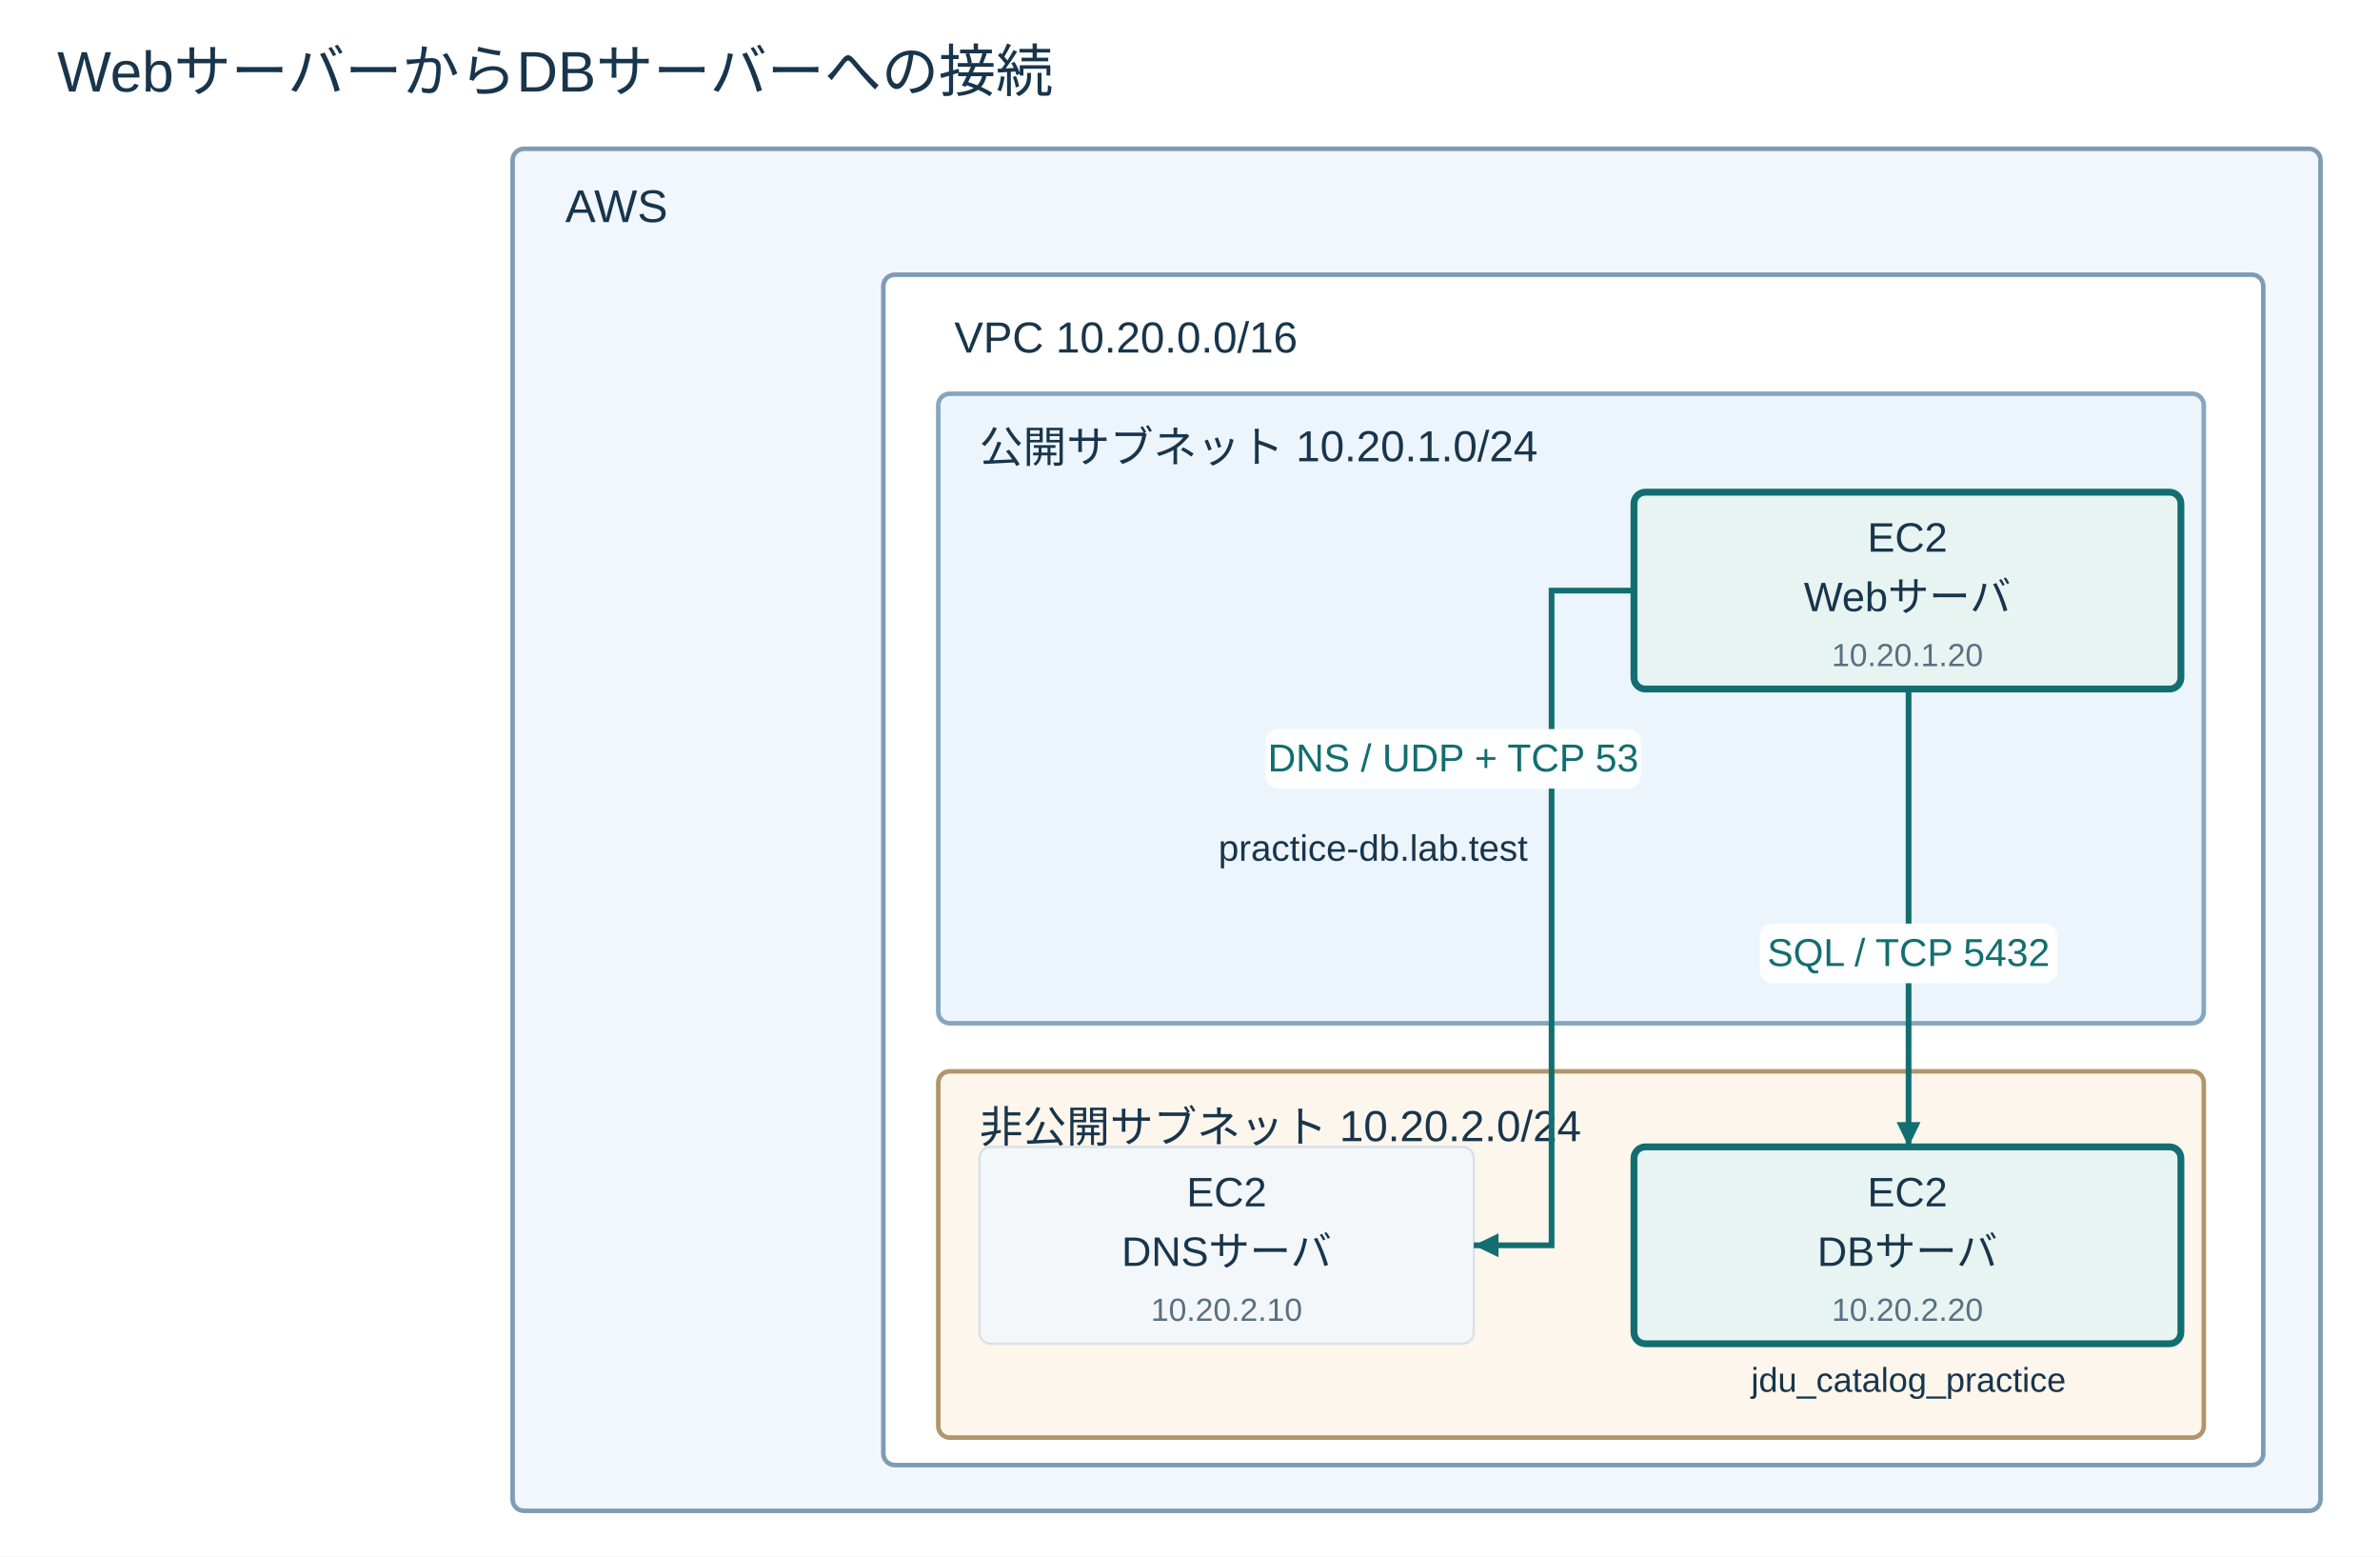
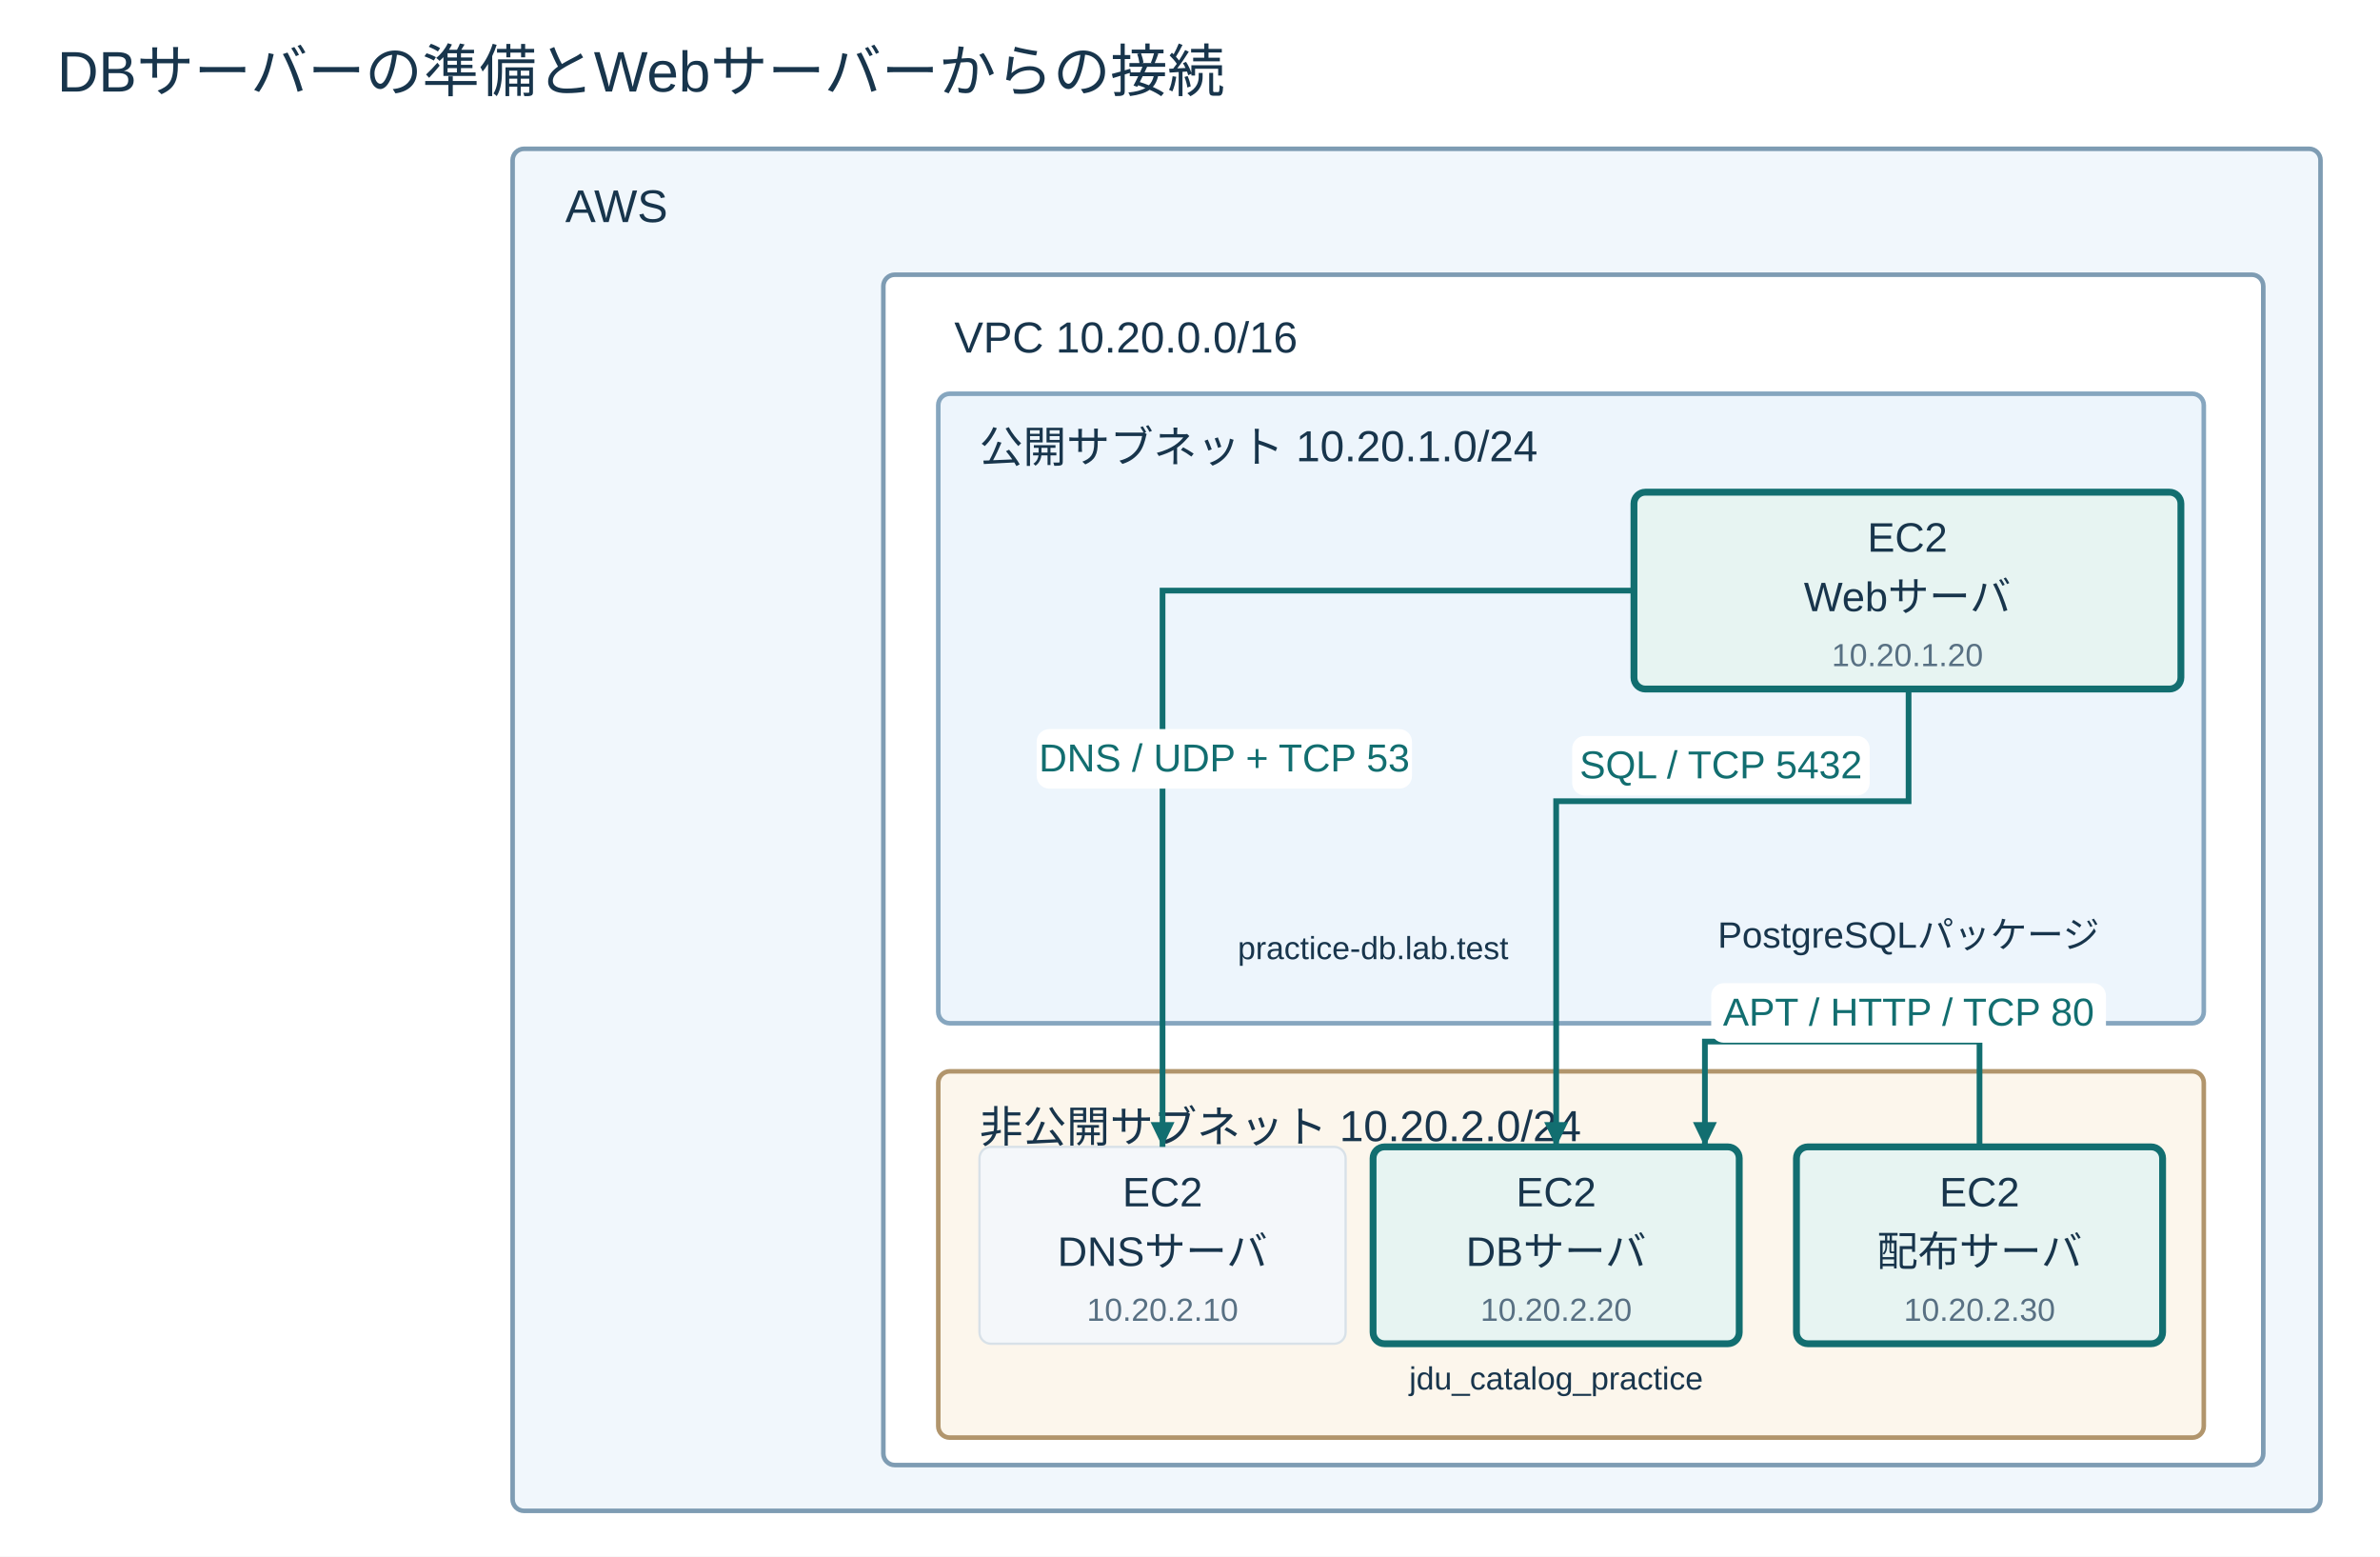
<svg xmlns="http://www.w3.org/2000/svg" width="1040" height="680" viewBox="0 0 1040 680" role="img">
  <rect width="1040" height="680" fill="white" />
-   <text x="25" y="40" font-size="25" font-family="Arial,MS Gothic,sans-serif" fill="#18354c">WebサーバーからDBサーバーへの接続</text>
+   <text x="25" y="40" font-size="25" font-family="Arial,MS Gothic,sans-serif" fill="#18354c">DBサーバーの準備とWebサーバーからの接続</text>
  <rect x="224" y="65" width="790" height="595" rx="5" fill="#f1f7fc" stroke="#7e9cb3" stroke-width="2" />
  <text x="247" y="97" font-size="20" font-family="Arial,MS Gothic,sans-serif" fill="#18354c">AWS</text>
  <rect x="386" y="120" width="603" height="520" rx="5" fill="white" stroke="#7e9cb3" stroke-width="2" />
  <text x="417" y="154" font-size="19" font-family="Arial,MS Gothic,sans-serif" fill="#18354c">VPC  10.20.0.0/16</text>
  <rect x="410" y="172" width="553" height="275" rx="5" fill="#edf5fc" stroke="#86a6bf" stroke-width="2" />
  <text x="428" y="202" font-size="19" font-family="Arial,MS Gothic,sans-serif" fill="#18354c">公開サブネット  10.20.1.0/24</text>
  <rect x="410" y="468" width="553" height="160" rx="5" fill="#fcf6ec" stroke="#b1956c" stroke-width="2" />
  <text x="428" y="499" font-size="19" font-family="Arial,MS Gothic,sans-serif" fill="#18354c">非公開サブネット  10.20.2.0/24</text>
  <rect x="714" y="215" width="239" height="86" rx="5" fill="#e7f4f2" stroke="#126e70" stroke-width="3" />
  <text x="833.5" y="241" font-size="18" font-family="Arial,MS Gothic,sans-serif" fill="#18354c" text-anchor="middle">EC2</text>
  <text x="833.5" y="267" font-size="18" font-family="Arial,MS Gothic,sans-serif" fill="#18354c" text-anchor="middle">Webサーバ</text>
  <text x="833.5" y="291" font-size="14" font-family="Arial,MS Gothic,sans-serif" fill="#587083" text-anchor="middle">10.20.1.20</text>
-   <rect x="428" y="501" width="216" height="86" rx="5" fill="#f4f7fa" stroke="#d8e1e8" stroke-width="1" />
-   <text x="536.0" y="527" font-size="18" font-family="Arial,MS Gothic,sans-serif" fill="#18354c" text-anchor="middle">EC2</text>
-   <text x="536.0" y="553" font-size="18" font-family="Arial,MS Gothic,sans-serif" fill="#18354c" text-anchor="middle">DNSサーバ</text>
-   <text x="536.0" y="577" font-size="14" font-family="Arial,MS Gothic,sans-serif" fill="#587083" text-anchor="middle">10.20.2.10</text>
-   <rect x="714" y="501" width="239" height="86" rx="5" fill="#e7f4f2" stroke="#126e70" stroke-width="3" />
-   <text x="833.5" y="527" font-size="18" font-family="Arial,MS Gothic,sans-serif" fill="#18354c" text-anchor="middle">EC2</text>
-   <text x="833.5" y="553" font-size="18" font-family="Arial,MS Gothic,sans-serif" fill="#18354c" text-anchor="middle">DBサーバ</text>
-   <text x="833.5" y="577" font-size="14" font-family="Arial,MS Gothic,sans-serif" fill="#587083" text-anchor="middle">10.20.2.20</text>
-   <polyline points="834,301 834,501" fill="none" stroke="#126e70" stroke-width="2.5" />
-   <polygon points="834.00,501.00 828.78,490.19 839.22,490.19" fill="#126e70" />
-   <rect x="769.5" y="404" width="129.0" height="25" rx="5" fill="white" stroke="white" stroke-width="1" />
-   <text x="834" y="422" font-size="17" font-family="Arial,MS Gothic,sans-serif" fill="#126e70" text-anchor="middle">SQL / TCP 5432</text>
-   <polyline points="714,258 678,258 678,544 644,544" fill="none" stroke="#126e70" stroke-width="2.5" />
-   <polygon points="644.00,544.00 654.81,538.78 654.81,549.22" fill="#126e70" />
-   <rect x="553.5" y="319" width="163.0" height="25" rx="5" fill="white" stroke="white" stroke-width="1" />
-   <text x="635" y="337" font-size="17" font-family="Arial,MS Gothic,sans-serif" fill="#126e70" text-anchor="middle">DNS / UDP + TCP 53</text>
-   <text x="600" y="376" font-size="16" font-family="Arial,MS Gothic,sans-serif" fill="#18354c" text-anchor="middle">practice-db.lab.test</text>
-   <text x="834" y="608" font-size="15" font-family="Arial,MS Gothic,sans-serif" fill="#18354c" text-anchor="middle">jdu_catalog_practice</text>
+   <rect x="428" y="501" width="160" height="86" rx="5" fill="#f4f7fa" stroke="#d8e1e8" stroke-width="1" />
+   <text x="508.0" y="527" font-size="18" font-family="Arial,MS Gothic,sans-serif" fill="#18354c" text-anchor="middle">EC2</text>
+   <text x="508.0" y="553" font-size="18" font-family="Arial,MS Gothic,sans-serif" fill="#18354c" text-anchor="middle">DNSサーバ</text>
+   <text x="508.0" y="577" font-size="14" font-family="Arial,MS Gothic,sans-serif" fill="#587083" text-anchor="middle">10.20.2.10</text>
+   <rect x="600" y="501" width="160" height="86" rx="5" fill="#e7f4f2" stroke="#126e70" stroke-width="3" />
+   <text x="680.0" y="527" font-size="18" font-family="Arial,MS Gothic,sans-serif" fill="#18354c" text-anchor="middle">EC2</text>
+   <text x="680.0" y="553" font-size="18" font-family="Arial,MS Gothic,sans-serif" fill="#18354c" text-anchor="middle">DBサーバ</text>
+   <text x="680.0" y="577" font-size="14" font-family="Arial,MS Gothic,sans-serif" fill="#587083" text-anchor="middle">10.20.2.20</text>
+   <rect x="785" y="501" width="160" height="86" rx="5" fill="#e7f4f2" stroke="#126e70" stroke-width="3" />
+   <text x="865.0" y="527" font-size="18" font-family="Arial,MS Gothic,sans-serif" fill="#18354c" text-anchor="middle">EC2</text>
+   <text x="865.0" y="553" font-size="18" font-family="Arial,MS Gothic,sans-serif" fill="#18354c" text-anchor="middle">配布サーバ</text>
+   <text x="865.0" y="577" font-size="14" font-family="Arial,MS Gothic,sans-serif" fill="#587083" text-anchor="middle">10.20.2.30</text>
+   <polyline points="834,301 834,350 680,350 680,501" fill="none" stroke="#126e70" stroke-width="2.5" />
+   <polygon points="680.00,501.00 674.78,490.19 685.22,490.19" fill="#126e70" />
+   <rect x="687.5" y="322" width="129.0" height="25" rx="5" fill="white" stroke="white" stroke-width="1" />
+   <text x="752" y="340" font-size="17" font-family="Arial,MS Gothic,sans-serif" fill="#126e70" text-anchor="middle">SQL / TCP 5432</text>
+   <polyline points="714,258 508,258 508,501" fill="none" stroke="#126e70" stroke-width="2.5" />
+   <polygon points="508.00,501.00 502.78,490.19 513.22,490.19" fill="#126e70" />
+   <rect x="453.5" y="319" width="163.0" height="25" rx="5" fill="white" stroke="white" stroke-width="1" />
+   <text x="535" y="337" font-size="17" font-family="Arial,MS Gothic,sans-serif" fill="#126e70" text-anchor="middle">DNS / UDP + TCP 53</text>
+   <text x="600" y="419" font-size="14" font-family="Arial,MS Gothic,sans-serif" fill="#18354c" text-anchor="middle">practice-db.lab.test</text>
+   <text x="680" y="607" font-size="14" font-family="Arial,MS Gothic,sans-serif" fill="#18354c" text-anchor="middle">jdu_catalog_practice</text>
+   <text x="834" y="414" font-size="16" font-family="Arial,MS Gothic,sans-serif" fill="#18354c" text-anchor="middle">PostgreSQLパッケージ</text>
+   <polyline points="865,501 865,455 745,455 745,501" fill="none" stroke="#126e70" stroke-width="2.5" />
+   <polygon points="745.00,501.00 739.78,490.19 750.22,490.19" fill="#126e70" />
+   <rect x="748.25" y="430" width="171.5" height="25" rx="5" fill="white" stroke="white" stroke-width="1" />
+   <text x="834" y="448" font-size="17" font-family="Arial,MS Gothic,sans-serif" fill="#126e70" text-anchor="middle">APT / HTTP / TCP 80</text>
</svg>
